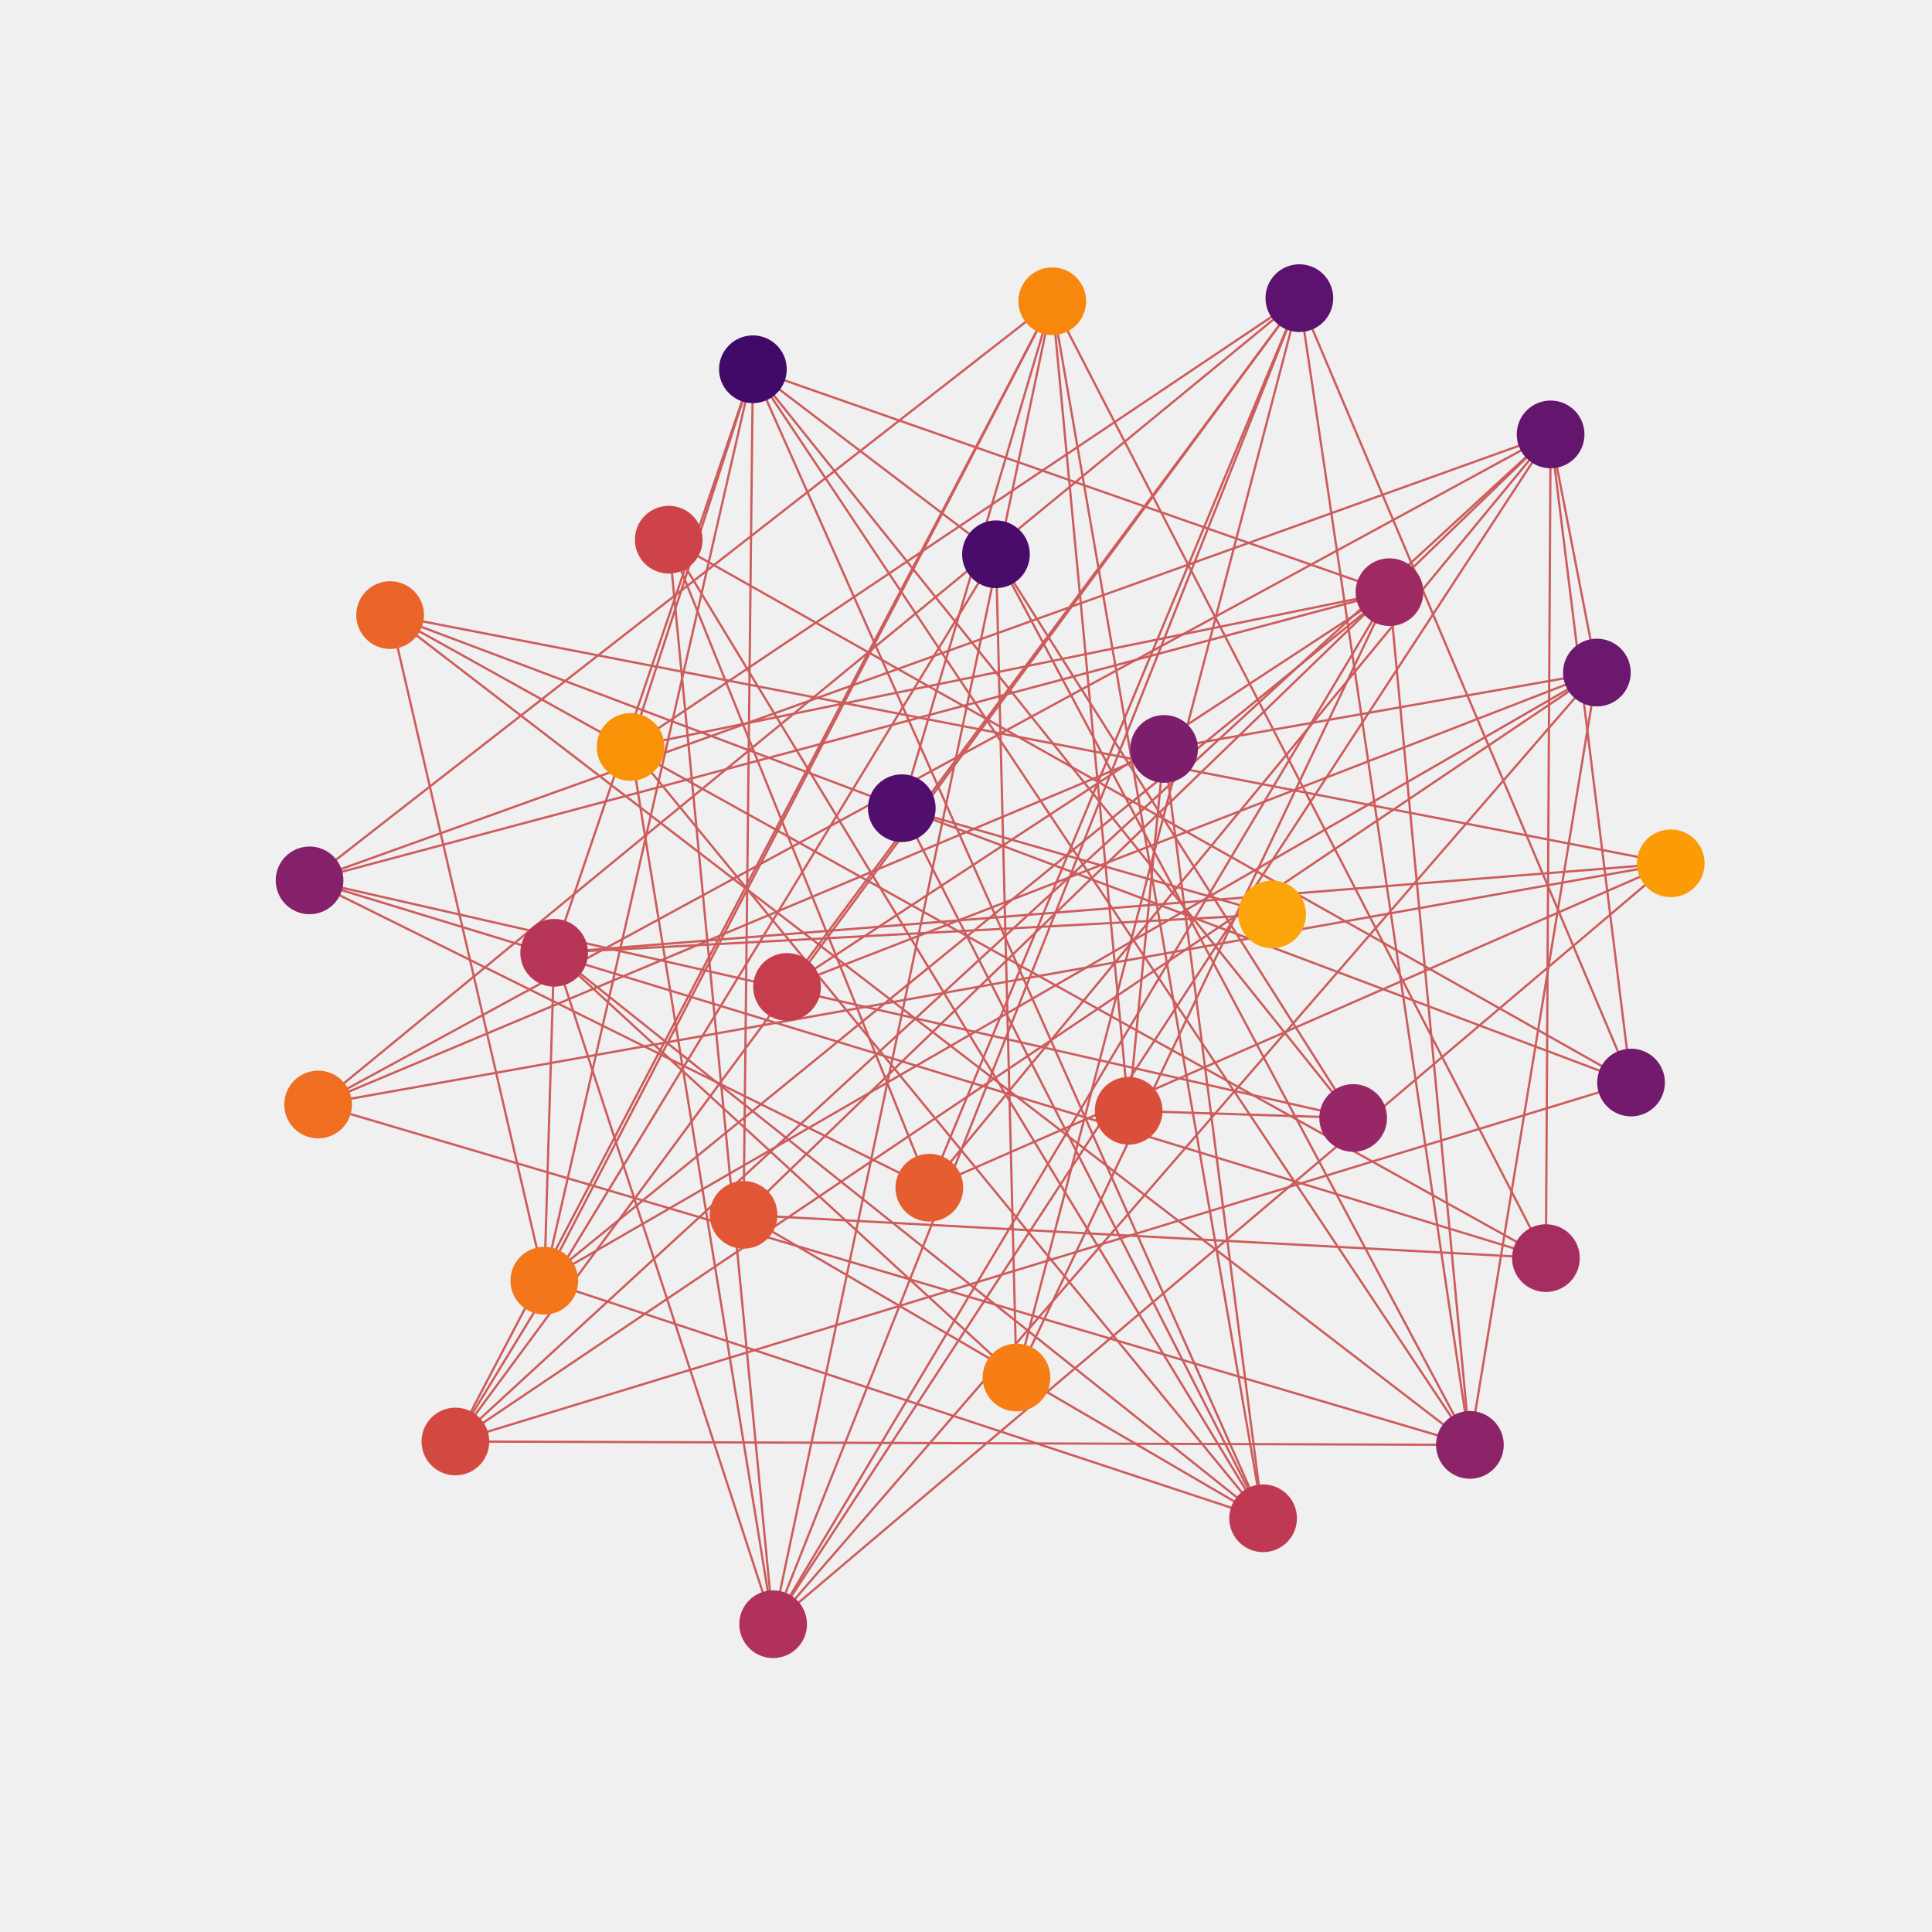
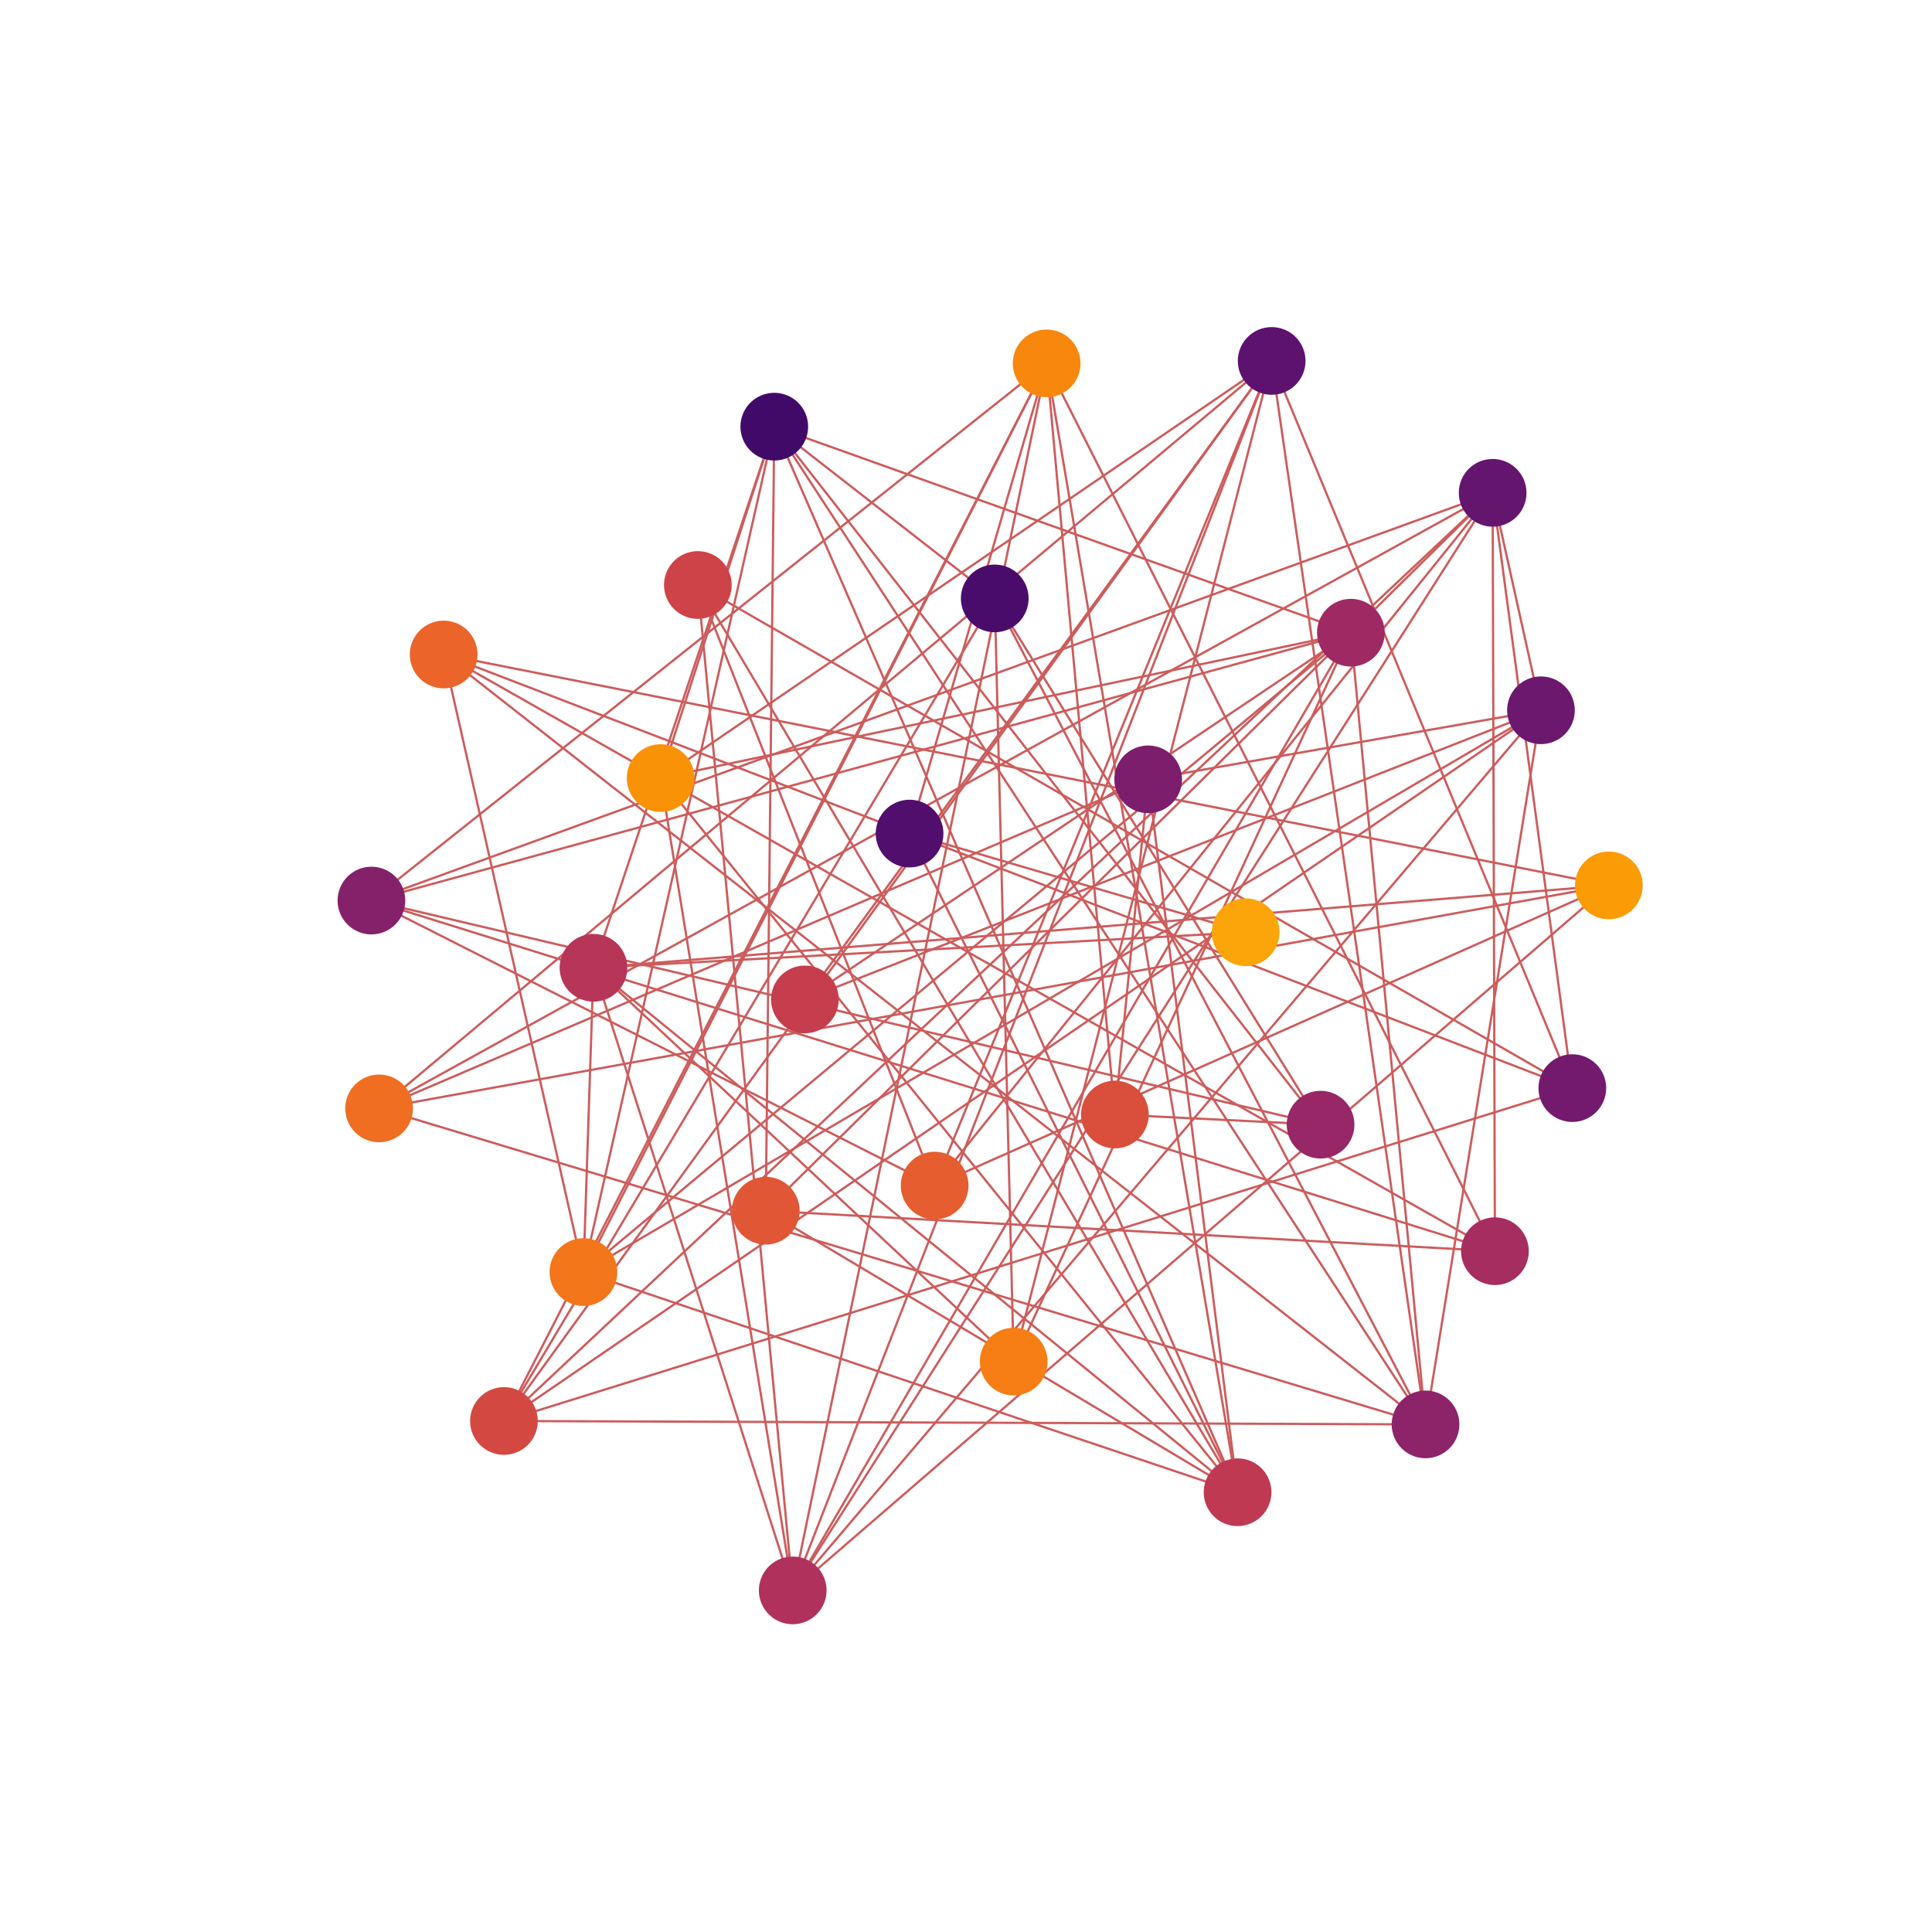
- <svg xmlns="http://www.w3.org/2000/svg" xmlns:xlink="http://www.w3.org/1999/xlink" height="432pt" version="1.1" viewBox="0 0 432 432" width="432pt">
+ <svg xmlns="http://www.w3.org/2000/svg" xmlns:xlink="http://www.w3.org/1999/xlink" width="432pt" height="432pt" viewBox="0 0 432 432" version="1.1">
  <defs>
-     <style type="text/css">*{stroke-linecap:butt;stroke-linejoin:round;}</style>
+     <style type="text/css">*{stroke-linejoin: round; stroke-linecap: butt}</style>
  </defs>
  <g id="figure_1">
    <g id="patch_1">
-       <path d="M 0 432  L 432 432  L 432 0  L 0 0  z " style="fill:none;" />
+       <path d="M 0 432  L 432 432  L 432 0  L 0 0  z " style="fill: #ffffff" />
    </g>
    <g id="axes_1">
      <g id="LineCollection_1">
-         <path clip-path="url(#pcaeb5bfe4b)" d="M 168.349 82.568  L 222.701 123.934  " style="fill:none;stroke:#cd5c5c;stroke-width:0.5;" />
-         <path clip-path="url(#pcaeb5bfe4b)" d="M 168.349 82.568  L 328.673 323.08  " style="fill:none;stroke:#cd5c5c;stroke-width:0.5;" />
-         <path clip-path="url(#pcaeb5bfe4b)" d="M 168.349 82.568  L 302.569 249.98  " style="fill:none;stroke:#cd5c5c;stroke-width:0.5;" />
-         <path clip-path="url(#pcaeb5bfe4b)" d="M 168.349 82.568  L 310.683 132.407  " style="fill:none;stroke:#cd5c5c;stroke-width:0.5;" />
-         <path clip-path="url(#pcaeb5bfe4b)" d="M 168.349 82.568  L 123.911 213.047  " style="fill:none;stroke:#cd5c5c;stroke-width:0.5;" />
-         <path clip-path="url(#pcaeb5bfe4b)" d="M 168.349 82.568  L 282.431 339.492  " style="fill:none;stroke:#cd5c5c;stroke-width:0.5;" />
-         <path clip-path="url(#pcaeb5bfe4b)" d="M 168.349 82.568  L 166.264 271.639  " style="fill:none;stroke:#cd5c5c;stroke-width:0.5;" />
-         <path clip-path="url(#pcaeb5bfe4b)" d="M 168.349 82.568  L 121.709 286.366  " style="fill:none;stroke:#cd5c5c;stroke-width:0.5;" />
-         <path clip-path="url(#pcaeb5bfe4b)" d="M 168.349 82.568  L 141.004 167.023  " style="fill:none;stroke:#cd5c5c;stroke-width:0.5;" />
-         <path clip-path="url(#pcaeb5bfe4b)" d="M 222.701 123.934  L 328.673 323.08  " style="fill:none;stroke:#cd5c5c;stroke-width:0.5;" />
-         <path clip-path="url(#pcaeb5bfe4b)" d="M 222.701 123.934  L 302.569 249.98  " style="fill:none;stroke:#cd5c5c;stroke-width:0.5;" />
-         <path clip-path="url(#pcaeb5bfe4b)" d="M 222.701 123.934  L 101.825 322.324  " style="fill:none;stroke:#cd5c5c;stroke-width:0.5;" />
-         <path clip-path="url(#pcaeb5bfe4b)" d="M 222.701 123.934  L 227.291 308.017  " style="fill:none;stroke:#cd5c5c;stroke-width:0.5;" />
-         <path clip-path="url(#pcaeb5bfe4b)" d="M 201.642 180.716  L 282.431 339.492  " style="fill:none;stroke:#cd5c5c;stroke-width:0.5;" />
-         <path clip-path="url(#pcaeb5bfe4b)" d="M 201.642 180.716  L 235.287 67.358  " style="fill:none;stroke:#cd5c5c;stroke-width:0.5;" />
-         <path clip-path="url(#pcaeb5bfe4b)" d="M 201.642 180.716  L 284.451 204.462  " style="fill:none;stroke:#cd5c5c;stroke-width:0.5;" />
-         <path clip-path="url(#pcaeb5bfe4b)" d="M 290.54 66.665  L 364.704 242.058  " style="fill:none;stroke:#cd5c5c;stroke-width:0.5;" />
-         <path clip-path="url(#pcaeb5bfe4b)" d="M 290.54 66.665  L 328.673 323.08  " style="fill:none;stroke:#cd5c5c;stroke-width:0.5;" />
-         <path clip-path="url(#pcaeb5bfe4b)" d="M 290.54 66.665  L 172.876 363.175  " style="fill:none;stroke:#cd5c5c;stroke-width:0.5;" />
-         <path clip-path="url(#pcaeb5bfe4b)" d="M 290.54 66.665  L 175.985 220.679  " style="fill:none;stroke:#cd5c5c;stroke-width:0.5;" />
-         <path clip-path="url(#pcaeb5bfe4b)" d="M 290.54 66.665  L 101.825 322.324  " style="fill:none;stroke:#cd5c5c;stroke-width:0.5;" />
-         <path clip-path="url(#pcaeb5bfe4b)" d="M 290.54 66.665  L 207.804 265.574  " style="fill:none;stroke:#cd5c5c;stroke-width:0.5;" />
-         <path clip-path="url(#pcaeb5bfe4b)" d="M 290.54 66.665  L 71.132 246.971  " style="fill:none;stroke:#cd5c5c;stroke-width:0.5;" />
-         <path clip-path="url(#pcaeb5bfe4b)" d="M 290.54 66.665  L 227.291 308.017  " style="fill:none;stroke:#cd5c5c;stroke-width:0.5;" />
-         <path clip-path="url(#pcaeb5bfe4b)" d="M 290.54 66.665  L 141.004 167.023  " style="fill:none;stroke:#cd5c5c;stroke-width:0.5;" />
-         <path clip-path="url(#pcaeb5bfe4b)" d="M 346.719 97.134  L 357.067 150.385  " style="fill:none;stroke:#cd5c5c;stroke-width:0.5;" />
-         <path clip-path="url(#pcaeb5bfe4b)" d="M 346.719 97.134  L 364.704 242.058  " style="fill:none;stroke:#cd5c5c;stroke-width:0.5;" />
-         <path clip-path="url(#pcaeb5bfe4b)" d="M 346.719 97.134  L 69.218 196.853  " style="fill:none;stroke:#cd5c5c;stroke-width:0.5;" />
-         <path clip-path="url(#pcaeb5bfe4b)" d="M 346.719 97.134  L 345.67 281.32  " style="fill:none;stroke:#cd5c5c;stroke-width:0.5;" />
-         <path clip-path="url(#pcaeb5bfe4b)" d="M 346.719 97.134  L 172.876 363.175  " style="fill:none;stroke:#cd5c5c;stroke-width:0.5;" />
-         <path clip-path="url(#pcaeb5bfe4b)" d="M 346.719 97.134  L 101.825 322.324  " style="fill:none;stroke:#cd5c5c;stroke-width:0.5;" />
-         <path clip-path="url(#pcaeb5bfe4b)" d="M 346.719 97.134  L 166.264 271.639  " style="fill:none;stroke:#cd5c5c;stroke-width:0.5;" />
-         <path clip-path="url(#pcaeb5bfe4b)" d="M 346.719 97.134  L 207.804 265.574  " style="fill:none;stroke:#cd5c5c;stroke-width:0.5;" />
-         <path clip-path="url(#pcaeb5bfe4b)" d="M 346.719 97.134  L 71.132 246.971  " style="fill:none;stroke:#cd5c5c;stroke-width:0.5;" />
-         <path clip-path="url(#pcaeb5bfe4b)" d="M 357.067 150.385  L 260.292 167.46  " style="fill:none;stroke:#cd5c5c;stroke-width:0.5;" />
-         <path clip-path="url(#pcaeb5bfe4b)" d="M 357.067 150.385  L 328.673 323.08  " style="fill:none;stroke:#cd5c5c;stroke-width:0.5;" />
-         <path clip-path="url(#pcaeb5bfe4b)" d="M 357.067 150.385  L 172.876 363.175  " style="fill:none;stroke:#cd5c5c;stroke-width:0.5;" />
-         <path clip-path="url(#pcaeb5bfe4b)" d="M 357.067 150.385  L 175.985 220.679  " style="fill:none;stroke:#cd5c5c;stroke-width:0.5;" />
-         <path clip-path="url(#pcaeb5bfe4b)" d="M 357.067 150.385  L 101.825 322.324  " style="fill:none;stroke:#cd5c5c;stroke-width:0.5;" />
-         <path clip-path="url(#pcaeb5bfe4b)" d="M 357.067 150.385  L 121.709 286.366  " style="fill:none;stroke:#cd5c5c;stroke-width:0.5;" />
-         <path clip-path="url(#pcaeb5bfe4b)" d="M 364.704 242.058  L 149.535 120.675  " style="fill:none;stroke:#cd5c5c;stroke-width:0.5;" />
-         <path clip-path="url(#pcaeb5bfe4b)" d="M 364.704 242.058  L 101.825 322.324  " style="fill:none;stroke:#cd5c5c;stroke-width:0.5;" />
-         <path clip-path="url(#pcaeb5bfe4b)" d="M 364.704 242.058  L 87.233 137.537  " style="fill:none;stroke:#cd5c5c;stroke-width:0.5;" />
-         <path clip-path="url(#pcaeb5bfe4b)" d="M 260.292 167.46  L 282.431 339.492  " style="fill:none;stroke:#cd5c5c;stroke-width:0.5;" />
-         <path clip-path="url(#pcaeb5bfe4b)" d="M 260.292 167.46  L 252.372 248.376  " style="fill:none;stroke:#cd5c5c;stroke-width:0.5;" />
-         <path clip-path="url(#pcaeb5bfe4b)" d="M 260.292 167.46  L 71.132 246.971  " style="fill:none;stroke:#cd5c5c;stroke-width:0.5;" />
-         <path clip-path="url(#pcaeb5bfe4b)" d="M 69.218 196.853  L 302.569 249.98  " style="fill:none;stroke:#cd5c5c;stroke-width:0.5;" />
-         <path clip-path="url(#pcaeb5bfe4b)" d="M 69.218 196.853  L 310.683 132.407  " style="fill:none;stroke:#cd5c5c;stroke-width:0.5;" />
-         <path clip-path="url(#pcaeb5bfe4b)" d="M 69.218 196.853  L 345.67 281.32  " style="fill:none;stroke:#cd5c5c;stroke-width:0.5;" />
-         <path clip-path="url(#pcaeb5bfe4b)" d="M 69.218 196.853  L 207.804 265.574  " style="fill:none;stroke:#cd5c5c;stroke-width:0.5;" />
-         <path clip-path="url(#pcaeb5bfe4b)" d="M 69.218 196.853  L 235.287 67.358  " style="fill:none;stroke:#cd5c5c;stroke-width:0.5;" />
-         <path clip-path="url(#pcaeb5bfe4b)" d="M 328.673 323.08  L 310.683 132.407  " style="fill:none;stroke:#cd5c5c;stroke-width:0.5;" />
-         <path clip-path="url(#pcaeb5bfe4b)" d="M 328.673 323.08  L 101.825 322.324  " style="fill:none;stroke:#cd5c5c;stroke-width:0.5;" />
-         <path clip-path="url(#pcaeb5bfe4b)" d="M 328.673 323.08  L 87.233 137.537  " style="fill:none;stroke:#cd5c5c;stroke-width:0.5;" />
-         <path clip-path="url(#pcaeb5bfe4b)" d="M 328.673 323.08  L 71.132 246.971  " style="fill:none;stroke:#cd5c5c;stroke-width:0.5;" />
-         <path clip-path="url(#pcaeb5bfe4b)" d="M 302.569 249.98  L 252.372 248.376  " style="fill:none;stroke:#cd5c5c;stroke-width:0.5;" />
-         <path clip-path="url(#pcaeb5bfe4b)" d="M 310.683 132.407  L 172.876 363.175  " style="fill:none;stroke:#cd5c5c;stroke-width:0.5;" />
-         <path clip-path="url(#pcaeb5bfe4b)" d="M 310.683 132.407  L 175.985 220.679  " style="fill:none;stroke:#cd5c5c;stroke-width:0.5;" />
-         <path clip-path="url(#pcaeb5bfe4b)" d="M 310.683 132.407  L 121.709 286.366  " style="fill:none;stroke:#cd5c5c;stroke-width:0.5;" />
-         <path clip-path="url(#pcaeb5bfe4b)" d="M 310.683 132.407  L 227.291 308.017  " style="fill:none;stroke:#cd5c5c;stroke-width:0.5;" />
-         <path clip-path="url(#pcaeb5bfe4b)" d="M 310.683 132.407  L 141.004 167.023  " style="fill:none;stroke:#cd5c5c;stroke-width:0.5;" />
-         <path clip-path="url(#pcaeb5bfe4b)" d="M 345.67 281.32  L 166.264 271.639  " style="fill:none;stroke:#cd5c5c;stroke-width:0.5;" />
-         <path clip-path="url(#pcaeb5bfe4b)" d="M 345.67 281.32  L 87.233 137.537  " style="fill:none;stroke:#cd5c5c;stroke-width:0.5;" />
-         <path clip-path="url(#pcaeb5bfe4b)" d="M 345.67 281.32  L 235.287 67.358  " style="fill:none;stroke:#cd5c5c;stroke-width:0.5;" />
-         <path clip-path="url(#pcaeb5bfe4b)" d="M 172.876 363.175  L 123.911 213.047  " style="fill:none;stroke:#cd5c5c;stroke-width:0.5;" />
-         <path clip-path="url(#pcaeb5bfe4b)" d="M 172.876 363.175  L 149.535 120.675  " style="fill:none;stroke:#cd5c5c;stroke-width:0.5;" />
-         <path clip-path="url(#pcaeb5bfe4b)" d="M 172.876 363.175  L 235.287 67.358  " style="fill:none;stroke:#cd5c5c;stroke-width:0.5;" />
-         <path clip-path="url(#pcaeb5bfe4b)" d="M 172.876 363.175  L 141.004 167.023  " style="fill:none;stroke:#cd5c5c;stroke-width:0.5;" />
-         <path clip-path="url(#pcaeb5bfe4b)" d="M 172.876 363.175  L 373.582 193.038  " style="fill:none;stroke:#cd5c5c;stroke-width:0.5;" />
-         <path clip-path="url(#pcaeb5bfe4b)" d="M 123.911 213.047  L 282.431 339.492  " style="fill:none;stroke:#cd5c5c;stroke-width:0.5;" />
-         <path clip-path="url(#pcaeb5bfe4b)" d="M 123.911 213.047  L 121.709 286.366  " style="fill:none;stroke:#cd5c5c;stroke-width:0.5;" />
-         <path clip-path="url(#pcaeb5bfe4b)" d="M 123.911 213.047  L 227.291 308.017  " style="fill:none;stroke:#cd5c5c;stroke-width:0.5;" />
-         <path clip-path="url(#pcaeb5bfe4b)" d="M 123.911 213.047  L 373.582 193.038  " style="fill:none;stroke:#cd5c5c;stroke-width:0.5;" />
-         <path clip-path="url(#pcaeb5bfe4b)" d="M 123.911 213.047  L 284.451 204.462  " style="fill:none;stroke:#cd5c5c;stroke-width:0.5;" />
-         <path clip-path="url(#pcaeb5bfe4b)" d="M 282.431 339.492  L 149.535 120.675  " style="fill:none;stroke:#cd5c5c;stroke-width:0.5;" />
-         <path clip-path="url(#pcaeb5bfe4b)" d="M 282.431 339.492  L 166.264 271.639  " style="fill:none;stroke:#cd5c5c;stroke-width:0.5;" />
-         <path clip-path="url(#pcaeb5bfe4b)" d="M 282.431 339.492  L 121.709 286.366  " style="fill:none;stroke:#cd5c5c;stroke-width:0.5;" />
-         <path clip-path="url(#pcaeb5bfe4b)" d="M 282.431 339.492  L 235.287 67.358  " style="fill:none;stroke:#cd5c5c;stroke-width:0.5;" />
-         <path clip-path="url(#pcaeb5bfe4b)" d="M 282.431 339.492  L 141.004 167.023  " style="fill:none;stroke:#cd5c5c;stroke-width:0.5;" />
-         <path clip-path="url(#pcaeb5bfe4b)" d="M 149.535 120.675  L 207.804 265.574  " style="fill:none;stroke:#cd5c5c;stroke-width:0.5;" />
-         <path clip-path="url(#pcaeb5bfe4b)" d="M 101.825 322.324  L 235.287 67.358  " style="fill:none;stroke:#cd5c5c;stroke-width:0.5;" />
-         <path clip-path="url(#pcaeb5bfe4b)" d="M 252.372 248.376  L 235.287 67.358  " style="fill:none;stroke:#cd5c5c;stroke-width:0.5;" />
-         <path clip-path="url(#pcaeb5bfe4b)" d="M 207.804 265.574  L 373.582 193.038  " style="fill:none;stroke:#cd5c5c;stroke-width:0.5;" />
-         <path clip-path="url(#pcaeb5bfe4b)" d="M 87.233 137.537  L 121.709 286.366  " style="fill:none;stroke:#cd5c5c;stroke-width:0.5;" />
-         <path clip-path="url(#pcaeb5bfe4b)" d="M 87.233 137.537  L 373.582 193.038  " style="fill:none;stroke:#cd5c5c;stroke-width:0.5;" />
-         <path clip-path="url(#pcaeb5bfe4b)" d="M 71.132 246.971  L 373.582 193.038  " style="fill:none;stroke:#cd5c5c;stroke-width:0.5;" />
-         <path clip-path="url(#pcaeb5bfe4b)" d="M 121.709 286.366  L 235.287 67.358  " style="fill:none;stroke:#cd5c5c;stroke-width:0.5;" />
+         <path d="M 173.13 95.401  L 222.427 133.808  " clip-path="url(#pff99e63760)" style="fill: none; stroke: #cd5c5c; stroke-width: 0.5" />
+         <path d="M 173.13 95.401  L 318.751 318.497  " clip-path="url(#pff99e63760)" style="fill: none; stroke: #cd5c5c; stroke-width: 0.5" />
+         <path d="M 173.13 95.401  L 295.283 251.48  " clip-path="url(#pff99e63760)" style="fill: none; stroke: #cd5c5c; stroke-width: 0.5" />
+         <path d="M 173.13 95.401  L 302.057 141.472  " clip-path="url(#pff99e63760)" style="fill: none; stroke: #cd5c5c; stroke-width: 0.5" />
+         <path d="M 173.13 95.401  L 132.706 216.401  " clip-path="url(#pff99e63760)" style="fill: none; stroke: #cd5c5c; stroke-width: 0.5" />
+         <path d="M 173.13 95.401  L 276.724 333.669  " clip-path="url(#pff99e63760)" style="fill: none; stroke: #cd5c5c; stroke-width: 0.5" />
+         <path d="M 173.13 95.401  L 171.224 270.715  " clip-path="url(#pff99e63760)" style="fill: none; stroke: #cd5c5c; stroke-width: 0.5" />
+         <path d="M 173.13 95.401  L 130.458 284.443  " clip-path="url(#pff99e63760)" style="fill: none; stroke: #cd5c5c; stroke-width: 0.5" />
+         <path d="M 173.13 95.401  L 147.716 173.981  " clip-path="url(#pff99e63760)" style="fill: none; stroke: #cd5c5c; stroke-width: 0.5" />
+         <path d="M 222.427 133.808  L 318.751 318.497  " clip-path="url(#pff99e63760)" style="fill: none; stroke: #cd5c5c; stroke-width: 0.5" />
+         <path d="M 222.427 133.808  L 295.283 251.48  " clip-path="url(#pff99e63760)" style="fill: none; stroke: #cd5c5c; stroke-width: 0.5" />
+         <path d="M 222.427 133.808  L 112.686 317.736  " clip-path="url(#pff99e63760)" style="fill: none; stroke: #cd5c5c; stroke-width: 0.5" />
+         <path d="M 222.427 133.808  L 226.666 304.455  " clip-path="url(#pff99e63760)" style="fill: none; stroke: #cd5c5c; stroke-width: 0.5" />
+         <path d="M 203.383 186.389  L 276.724 333.669  " clip-path="url(#pff99e63760)" style="fill: none; stroke: #cd5c5c; stroke-width: 0.5" />
+         <path d="M 203.383 186.389  L 234.033 81.255  " clip-path="url(#pff99e63760)" style="fill: none; stroke: #cd5c5c; stroke-width: 0.5" />
+         <path d="M 203.383 186.389  L 278.533 208.452  " clip-path="url(#pff99e63760)" style="fill: none; stroke: #cd5c5c; stroke-width: 0.5" />
+         <path d="M 284.346 80.705  L 351.575 243.305  " clip-path="url(#pff99e63760)" style="fill: none; stroke: #cd5c5c; stroke-width: 0.5" />
+         <path d="M 284.346 80.705  L 318.751 318.497  " clip-path="url(#pff99e63760)" style="fill: none; stroke: #cd5c5c; stroke-width: 0.5" />
+         <path d="M 284.346 80.705  L 177.256 355.615  " clip-path="url(#pff99e63760)" style="fill: none; stroke: #cd5c5c; stroke-width: 0.5" />
+         <path d="M 284.346 80.705  L 179.977 223.474  " clip-path="url(#pff99e63760)" style="fill: none; stroke: #cd5c5c; stroke-width: 0.5" />
+         <path d="M 284.346 80.705  L 112.686 317.736  " clip-path="url(#pff99e63760)" style="fill: none; stroke: #cd5c5c; stroke-width: 0.5" />
+         <path d="M 284.346 80.705  L 208.988 265.101  " clip-path="url(#pff99e63760)" style="fill: none; stroke: #cd5c5c; stroke-width: 0.5" />
+         <path d="M 284.346 80.705  L 84.769 247.84  " clip-path="url(#pff99e63760)" style="fill: none; stroke: #cd5c5c; stroke-width: 0.5" />
+         <path d="M 284.346 80.705  L 226.666 304.455  " clip-path="url(#pff99e63760)" style="fill: none; stroke: #cd5c5c; stroke-width: 0.5" />
+         <path d="M 284.346 80.705  L 147.716 173.981  " clip-path="url(#pff99e63760)" style="fill: none; stroke: #cd5c5c; stroke-width: 0.5" />
+         <path d="M 333.758 110.197  L 344.56 158.821  " clip-path="url(#pff99e63760)" style="fill: none; stroke: #cd5c5c; stroke-width: 0.5" />
+         <path d="M 333.758 110.197  L 351.575 243.305  " clip-path="url(#pff99e63760)" style="fill: none; stroke: #cd5c5c; stroke-width: 0.5" />
+         <path d="M 333.758 110.197  L 83.053 201.366  " clip-path="url(#pff99e63760)" style="fill: none; stroke: #cd5c5c; stroke-width: 0.5" />
+         <path d="M 333.758 110.197  L 334.271 279.771  " clip-path="url(#pff99e63760)" style="fill: none; stroke: #cd5c5c; stroke-width: 0.5" />
+         <path d="M 333.758 110.197  L 177.256 355.615  " clip-path="url(#pff99e63760)" style="fill: none; stroke: #cd5c5c; stroke-width: 0.5" />
+         <path d="M 333.758 110.197  L 112.686 317.736  " clip-path="url(#pff99e63760)" style="fill: none; stroke: #cd5c5c; stroke-width: 0.5" />
+         <path d="M 333.758 110.197  L 171.224 270.715  " clip-path="url(#pff99e63760)" style="fill: none; stroke: #cd5c5c; stroke-width: 0.5" />
+         <path d="M 333.758 110.197  L 208.988 265.101  " clip-path="url(#pff99e63760)" style="fill: none; stroke: #cd5c5c; stroke-width: 0.5" />
+         <path d="M 333.758 110.197  L 84.769 247.84  " clip-path="url(#pff99e63760)" style="fill: none; stroke: #cd5c5c; stroke-width: 0.5" />
+         <path d="M 344.56 158.821  L 256.734 174.265  " clip-path="url(#pff99e63760)" style="fill: none; stroke: #cd5c5c; stroke-width: 0.5" />
+         <path d="M 344.56 158.821  L 318.751 318.497  " clip-path="url(#pff99e63760)" style="fill: none; stroke: #cd5c5c; stroke-width: 0.5" />
+         <path d="M 344.56 158.821  L 177.256 355.615  " clip-path="url(#pff99e63760)" style="fill: none; stroke: #cd5c5c; stroke-width: 0.5" />
+         <path d="M 344.56 158.821  L 179.977 223.474  " clip-path="url(#pff99e63760)" style="fill: none; stroke: #cd5c5c; stroke-width: 0.5" />
+         <path d="M 344.56 158.821  L 112.686 317.736  " clip-path="url(#pff99e63760)" style="fill: none; stroke: #cd5c5c; stroke-width: 0.5" />
+         <path d="M 344.56 158.821  L 130.458 284.443  " clip-path="url(#pff99e63760)" style="fill: none; stroke: #cd5c5c; stroke-width: 0.5" />
+         <path d="M 351.575 243.305  L 156.043 130.807  " clip-path="url(#pff99e63760)" style="fill: none; stroke: #cd5c5c; stroke-width: 0.5" />
+         <path d="M 351.575 243.305  L 112.686 317.736  " clip-path="url(#pff99e63760)" style="fill: none; stroke: #cd5c5c; stroke-width: 0.5" />
+         <path d="M 351.575 243.305  L 99.206 146.35  " clip-path="url(#pff99e63760)" style="fill: none; stroke: #cd5c5c; stroke-width: 0.5" />
+         <path d="M 256.734 174.265  L 276.724 333.669  " clip-path="url(#pff99e63760)" style="fill: none; stroke: #cd5c5c; stroke-width: 0.5" />
+         <path d="M 256.734 174.265  L 249.291 249.207  " clip-path="url(#pff99e63760)" style="fill: none; stroke: #cd5c5c; stroke-width: 0.5" />
+         <path d="M 256.734 174.265  L 84.769 247.84  " clip-path="url(#pff99e63760)" style="fill: none; stroke: #cd5c5c; stroke-width: 0.5" />
+         <path d="M 83.053 201.366  L 295.283 251.48  " clip-path="url(#pff99e63760)" style="fill: none; stroke: #cd5c5c; stroke-width: 0.5" />
+         <path d="M 83.053 201.366  L 302.057 141.472  " clip-path="url(#pff99e63760)" style="fill: none; stroke: #cd5c5c; stroke-width: 0.5" />
+         <path d="M 83.053 201.366  L 334.271 279.771  " clip-path="url(#pff99e63760)" style="fill: none; stroke: #cd5c5c; stroke-width: 0.5" />
+         <path d="M 83.053 201.366  L 208.988 265.101  " clip-path="url(#pff99e63760)" style="fill: none; stroke: #cd5c5c; stroke-width: 0.5" />
+         <path d="M 83.053 201.366  L 234.033 81.255  " clip-path="url(#pff99e63760)" style="fill: none; stroke: #cd5c5c; stroke-width: 0.5" />
+         <path d="M 318.751 318.497  L 302.057 141.472  " clip-path="url(#pff99e63760)" style="fill: none; stroke: #cd5c5c; stroke-width: 0.5" />
+         <path d="M 318.751 318.497  L 112.686 317.736  " clip-path="url(#pff99e63760)" style="fill: none; stroke: #cd5c5c; stroke-width: 0.5" />
+         <path d="M 318.751 318.497  L 99.206 146.35  " clip-path="url(#pff99e63760)" style="fill: none; stroke: #cd5c5c; stroke-width: 0.5" />
+         <path d="M 318.751 318.497  L 84.769 247.84  " clip-path="url(#pff99e63760)" style="fill: none; stroke: #cd5c5c; stroke-width: 0.5" />
+         <path d="M 295.283 251.48  L 249.291 249.207  " clip-path="url(#pff99e63760)" style="fill: none; stroke: #cd5c5c; stroke-width: 0.5" />
+         <path d="M 302.057 141.472  L 177.256 355.615  " clip-path="url(#pff99e63760)" style="fill: none; stroke: #cd5c5c; stroke-width: 0.5" />
+         <path d="M 302.057 141.472  L 179.977 223.474  " clip-path="url(#pff99e63760)" style="fill: none; stroke: #cd5c5c; stroke-width: 0.5" />
+         <path d="M 302.057 141.472  L 130.458 284.443  " clip-path="url(#pff99e63760)" style="fill: none; stroke: #cd5c5c; stroke-width: 0.5" />
+         <path d="M 302.057 141.472  L 226.666 304.455  " clip-path="url(#pff99e63760)" style="fill: none; stroke: #cd5c5c; stroke-width: 0.5" />
+         <path d="M 302.057 141.472  L 147.716 173.981  " clip-path="url(#pff99e63760)" style="fill: none; stroke: #cd5c5c; stroke-width: 0.5" />
+         <path d="M 334.271 279.771  L 171.224 270.715  " clip-path="url(#pff99e63760)" style="fill: none; stroke: #cd5c5c; stroke-width: 0.5" />
+         <path d="M 334.271 279.771  L 99.206 146.35  " clip-path="url(#pff99e63760)" style="fill: none; stroke: #cd5c5c; stroke-width: 0.5" />
+         <path d="M 334.271 279.771  L 234.033 81.255  " clip-path="url(#pff99e63760)" style="fill: none; stroke: #cd5c5c; stroke-width: 0.5" />
+         <path d="M 177.256 355.615  L 132.706 216.401  " clip-path="url(#pff99e63760)" style="fill: none; stroke: #cd5c5c; stroke-width: 0.5" />
+         <path d="M 177.256 355.615  L 156.043 130.807  " clip-path="url(#pff99e63760)" style="fill: none; stroke: #cd5c5c; stroke-width: 0.5" />
+         <path d="M 177.256 355.615  L 234.033 81.255  " clip-path="url(#pff99e63760)" style="fill: none; stroke: #cd5c5c; stroke-width: 0.5" />
+         <path d="M 177.256 355.615  L 147.716 173.981  " clip-path="url(#pff99e63760)" style="fill: none; stroke: #cd5c5c; stroke-width: 0.5" />
+         <path d="M 177.256 355.615  L 359.747 197.977  " clip-path="url(#pff99e63760)" style="fill: none; stroke: #cd5c5c; stroke-width: 0.5" />
+         <path d="M 132.706 216.401  L 276.724 333.669  " clip-path="url(#pff99e63760)" style="fill: none; stroke: #cd5c5c; stroke-width: 0.5" />
+         <path d="M 132.706 216.401  L 130.458 284.443  " clip-path="url(#pff99e63760)" style="fill: none; stroke: #cd5c5c; stroke-width: 0.5" />
+         <path d="M 132.706 216.401  L 226.666 304.455  " clip-path="url(#pff99e63760)" style="fill: none; stroke: #cd5c5c; stroke-width: 0.5" />
+         <path d="M 132.706 216.401  L 359.747 197.977  " clip-path="url(#pff99e63760)" style="fill: none; stroke: #cd5c5c; stroke-width: 0.5" />
+         <path d="M 132.706 216.401  L 278.533 208.452  " clip-path="url(#pff99e63760)" style="fill: none; stroke: #cd5c5c; stroke-width: 0.5" />
+         <path d="M 276.724 333.669  L 156.043 130.807  " clip-path="url(#pff99e63760)" style="fill: none; stroke: #cd5c5c; stroke-width: 0.5" />
+         <path d="M 276.724 333.669  L 171.224 270.715  " clip-path="url(#pff99e63760)" style="fill: none; stroke: #cd5c5c; stroke-width: 0.5" />
+         <path d="M 276.724 333.669  L 130.458 284.443  " clip-path="url(#pff99e63760)" style="fill: none; stroke: #cd5c5c; stroke-width: 0.5" />
+         <path d="M 276.724 333.669  L 234.033 81.255  " clip-path="url(#pff99e63760)" style="fill: none; stroke: #cd5c5c; stroke-width: 0.5" />
+         <path d="M 276.724 333.669  L 147.716 173.981  " clip-path="url(#pff99e63760)" style="fill: none; stroke: #cd5c5c; stroke-width: 0.5" />
+         <path d="M 156.043 130.807  L 208.988 265.101  " clip-path="url(#pff99e63760)" style="fill: none; stroke: #cd5c5c; stroke-width: 0.5" />
+         <path d="M 112.686 317.736  L 234.033 81.255  " clip-path="url(#pff99e63760)" style="fill: none; stroke: #cd5c5c; stroke-width: 0.5" />
+         <path d="M 249.291 249.207  L 234.033 81.255  " clip-path="url(#pff99e63760)" style="fill: none; stroke: #cd5c5c; stroke-width: 0.5" />
+         <path d="M 208.988 265.101  L 359.747 197.977  " clip-path="url(#pff99e63760)" style="fill: none; stroke: #cd5c5c; stroke-width: 0.5" />
+         <path d="M 99.206 146.35  L 130.458 284.443  " clip-path="url(#pff99e63760)" style="fill: none; stroke: #cd5c5c; stroke-width: 0.5" />
+         <path d="M 99.206 146.35  L 359.747 197.977  " clip-path="url(#pff99e63760)" style="fill: none; stroke: #cd5c5c; stroke-width: 0.5" />
+         <path d="M 84.769 247.84  L 359.747 197.977  " clip-path="url(#pff99e63760)" style="fill: none; stroke: #cd5c5c; stroke-width: 0.5" />
+         <path d="M 130.458 284.443  L 234.033 81.255  " clip-path="url(#pff99e63760)" style="fill: none; stroke: #cd5c5c; stroke-width: 0.5" />
      </g>
      <g id="PathCollection_1">
        <defs>
-           <path d="M 0 7.071  C 1.875 7.071 3.674 6.326 5 5  C 6.326 3.674 7.071 1.875 7.071 -0  C 7.071 -1.875 6.326 -3.674 5 -5  C 3.674 -6.326 1.875 -7.071 0 -7.071  C -1.875 -7.071 -3.674 -6.326 -5 -5  C -6.326 -3.674 -7.071 -1.875 -7.071 0  C -7.071 1.875 -6.326 3.674 -5 5  C -3.674 6.326 -1.875 7.071 0 7.071  z " id="C0_0_a1e5274b09" />
+           <path id="C0_0_833ababcf8" d="M 0 7.071  C 1.875 7.071 3.674 6.326 5 5  C 6.326 3.674 7.071 1.875 7.071 -0  C 7.071 -1.875 6.326 -3.674 5 -5  C 3.674 -6.326 1.875 -7.071 0 -7.071  C -1.875 -7.071 -3.674 -6.326 -5 -5  C -6.326 -3.674 -7.071 -1.875 -7.071 0  C -7.071 1.875 -6.326 3.674 -5 5  C -3.674 6.326 -1.875 7.071 0 7.071  z " />
        </defs>
-         <g clip-path="url(#pcaeb5bfe4b)">
-           <use style="fill:#420a68;stroke:#420a68;" x="168.349" xlink:href="#C0_0_a1e5274b09" y="82.568" />
-         </g>
-         <g clip-path="url(#pcaeb5bfe4b)">
-           <use style="fill:#4a0c6b;stroke:#4a0c6b;" x="222.701" xlink:href="#C0_0_a1e5274b09" y="123.934" />
-         </g>
-         <g clip-path="url(#pcaeb5bfe4b)">
-           <use style="fill:#520e6d;stroke:#520e6d;" x="201.642" xlink:href="#C0_0_a1e5274b09" y="180.716" />
-         </g>
-         <g clip-path="url(#pcaeb5bfe4b)">
-           <use style="fill:#5c126e;stroke:#5c126e;" x="290.54" xlink:href="#C0_0_a1e5274b09" y="66.665" />
-         </g>
-         <g clip-path="url(#pcaeb5bfe4b)">
-           <use style="fill:#64156e;stroke:#64156e;" x="346.719" xlink:href="#C0_0_a1e5274b09" y="97.134" />
-         </g>
-         <g clip-path="url(#pcaeb5bfe4b)">
-           <use style="fill:#6c186e;stroke:#6c186e;" x="357.067" xlink:href="#C0_0_a1e5274b09" y="150.385" />
-         </g>
-         <g clip-path="url(#pcaeb5bfe4b)">
-           <use style="fill:#741a6e;stroke:#741a6e;" x="364.704" xlink:href="#C0_0_a1e5274b09" y="242.058" />
-         </g>
-         <g clip-path="url(#pcaeb5bfe4b)">
-           <use style="fill:#7d1e6d;stroke:#7d1e6d;" x="260.292" xlink:href="#C0_0_a1e5274b09" y="167.46" />
-         </g>
-         <g clip-path="url(#pcaeb5bfe4b)">
-           <use style="fill:#85216b;stroke:#85216b;" x="69.218" xlink:href="#C0_0_a1e5274b09" y="196.853" />
-         </g>
-         <g clip-path="url(#pcaeb5bfe4b)">
-           <use style="fill:#8d2369;stroke:#8d2369;" x="328.673" xlink:href="#C0_0_a1e5274b09" y="323.08" />
-         </g>
-         <g clip-path="url(#pcaeb5bfe4b)">
-           <use style="fill:#972766;stroke:#972766;" x="302.569" xlink:href="#C0_0_a1e5274b09" y="249.98" />
-         </g>
-         <g clip-path="url(#pcaeb5bfe4b)">
-           <use style="fill:#9f2a63;stroke:#9f2a63;" x="310.683" xlink:href="#C0_0_a1e5274b09" y="132.407" />
-         </g>
-         <g clip-path="url(#pcaeb5bfe4b)">
-           <use style="fill:#a62d60;stroke:#a62d60;" x="345.67" xlink:href="#C0_0_a1e5274b09" y="281.32" />
-         </g>
-         <g clip-path="url(#pcaeb5bfe4b)">
-           <use style="fill:#b0315b;stroke:#b0315b;" x="172.876" xlink:href="#C0_0_a1e5274b09" y="363.175" />
-         </g>
-         <g clip-path="url(#pcaeb5bfe4b)">
-           <use style="fill:#b73557;stroke:#b73557;" x="123.911" xlink:href="#C0_0_a1e5274b09" y="213.047" />
-         </g>
-         <g clip-path="url(#pcaeb5bfe4b)">
-           <use style="fill:#bf3952;stroke:#bf3952;" x="282.431" xlink:href="#C0_0_a1e5274b09" y="339.492" />
-         </g>
-         <g clip-path="url(#pcaeb5bfe4b)">
-           <use style="fill:#c63d4d;stroke:#c63d4d;" x="175.985" xlink:href="#C0_0_a1e5274b09" y="220.679" />
-         </g>
-         <g clip-path="url(#pcaeb5bfe4b)">
-           <use style="fill:#ce4347;stroke:#ce4347;" x="149.535" xlink:href="#C0_0_a1e5274b09" y="120.675" />
-         </g>
-         <g clip-path="url(#pcaeb5bfe4b)">
-           <use style="fill:#d44842;stroke:#d44842;" x="101.825" xlink:href="#C0_0_a1e5274b09" y="322.324" />
-         </g>
-         <g clip-path="url(#pcaeb5bfe4b)">
-           <use style="fill:#da4e3c;stroke:#da4e3c;" x="252.372" xlink:href="#C0_0_a1e5274b09" y="248.376" />
-         </g>
-         <g clip-path="url(#pcaeb5bfe4b)">
-           <use style="fill:#e15635;stroke:#e15635;" x="166.264" xlink:href="#C0_0_a1e5274b09" y="271.639" />
-         </g>
-         <g clip-path="url(#pcaeb5bfe4b)">
-           <use style="fill:#e65d2f;stroke:#e65d2f;" x="207.804" xlink:href="#C0_0_a1e5274b09" y="265.574" />
-         </g>
-         <g clip-path="url(#pcaeb5bfe4b)">
-           <use style="fill:#eb6429;stroke:#eb6429;" x="87.233" xlink:href="#C0_0_a1e5274b09" y="137.537" />
-         </g>
-         <g clip-path="url(#pcaeb5bfe4b)">
-           <use style="fill:#ef6e21;stroke:#ef6e21;" x="71.132" xlink:href="#C0_0_a1e5274b09" y="246.971" />
-         </g>
-         <g clip-path="url(#pcaeb5bfe4b)">
-           <use style="fill:#f3761b;stroke:#f3761b;" x="121.709" xlink:href="#C0_0_a1e5274b09" y="286.366" />
-         </g>
-         <g clip-path="url(#pcaeb5bfe4b)">
-           <use style="fill:#f67e14;stroke:#f67e14;" x="227.291" xlink:href="#C0_0_a1e5274b09" y="308.017" />
-         </g>
-         <g clip-path="url(#pcaeb5bfe4b)">
-           <use style="fill:#f8870e;stroke:#f8870e;" x="235.287" xlink:href="#C0_0_a1e5274b09" y="67.358" />
-         </g>
-         <g clip-path="url(#pcaeb5bfe4b)">
-           <use style="fill:#fa9207;stroke:#fa9207;" x="141.004" xlink:href="#C0_0_a1e5274b09" y="167.023" />
-         </g>
-         <g clip-path="url(#pcaeb5bfe4b)">
-           <use style="fill:#fb9b06;stroke:#fb9b06;" x="373.582" xlink:href="#C0_0_a1e5274b09" y="193.038" />
-         </g>
-         <g clip-path="url(#pcaeb5bfe4b)">
-           <use style="fill:#fca50a;stroke:#fca50a;" x="284.451" xlink:href="#C0_0_a1e5274b09" y="204.462" />
+         <g clip-path="url(#pff99e63760)">
+           <use xlink:href="#C0_0_833ababcf8" x="173.13" y="95.401" style="fill: #420a68; stroke: #420a68" />
+         </g>
+         <g clip-path="url(#pff99e63760)">
+           <use xlink:href="#C0_0_833ababcf8" x="222.427" y="133.808" style="fill: #4a0c6b; stroke: #4a0c6b" />
+         </g>
+         <g clip-path="url(#pff99e63760)">
+           <use xlink:href="#C0_0_833ababcf8" x="203.383" y="186.389" style="fill: #520e6d; stroke: #520e6d" />
+         </g>
+         <g clip-path="url(#pff99e63760)">
+           <use xlink:href="#C0_0_833ababcf8" x="284.346" y="80.705" style="fill: #5c126e; stroke: #5c126e" />
+         </g>
+         <g clip-path="url(#pff99e63760)">
+           <use xlink:href="#C0_0_833ababcf8" x="333.758" y="110.197" style="fill: #64156e; stroke: #64156e" />
+         </g>
+         <g clip-path="url(#pff99e63760)">
+           <use xlink:href="#C0_0_833ababcf8" x="344.56" y="158.821" style="fill: #6c186e; stroke: #6c186e" />
+         </g>
+         <g clip-path="url(#pff99e63760)">
+           <use xlink:href="#C0_0_833ababcf8" x="351.575" y="243.305" style="fill: #741a6e; stroke: #741a6e" />
+         </g>
+         <g clip-path="url(#pff99e63760)">
+           <use xlink:href="#C0_0_833ababcf8" x="256.734" y="174.265" style="fill: #7d1e6d; stroke: #7d1e6d" />
+         </g>
+         <g clip-path="url(#pff99e63760)">
+           <use xlink:href="#C0_0_833ababcf8" x="83.053" y="201.366" style="fill: #85216b; stroke: #85216b" />
+         </g>
+         <g clip-path="url(#pff99e63760)">
+           <use xlink:href="#C0_0_833ababcf8" x="318.751" y="318.497" style="fill: #8d2369; stroke: #8d2369" />
+         </g>
+         <g clip-path="url(#pff99e63760)">
+           <use xlink:href="#C0_0_833ababcf8" x="295.283" y="251.48" style="fill: #972766; stroke: #972766" />
+         </g>
+         <g clip-path="url(#pff99e63760)">
+           <use xlink:href="#C0_0_833ababcf8" x="302.057" y="141.472" style="fill: #9f2a63; stroke: #9f2a63" />
+         </g>
+         <g clip-path="url(#pff99e63760)">
+           <use xlink:href="#C0_0_833ababcf8" x="334.271" y="279.771" style="fill: #a62d60; stroke: #a62d60" />
+         </g>
+         <g clip-path="url(#pff99e63760)">
+           <use xlink:href="#C0_0_833ababcf8" x="177.256" y="355.615" style="fill: #b0315b; stroke: #b0315b" />
+         </g>
+         <g clip-path="url(#pff99e63760)">
+           <use xlink:href="#C0_0_833ababcf8" x="132.706" y="216.401" style="fill: #b73557; stroke: #b73557" />
+         </g>
+         <g clip-path="url(#pff99e63760)">
+           <use xlink:href="#C0_0_833ababcf8" x="276.724" y="333.669" style="fill: #bf3952; stroke: #bf3952" />
+         </g>
+         <g clip-path="url(#pff99e63760)">
+           <use xlink:href="#C0_0_833ababcf8" x="179.977" y="223.474" style="fill: #c63d4d; stroke: #c63d4d" />
+         </g>
+         <g clip-path="url(#pff99e63760)">
+           <use xlink:href="#C0_0_833ababcf8" x="156.043" y="130.807" style="fill: #ce4347; stroke: #ce4347" />
+         </g>
+         <g clip-path="url(#pff99e63760)">
+           <use xlink:href="#C0_0_833ababcf8" x="112.686" y="317.736" style="fill: #d44842; stroke: #d44842" />
+         </g>
+         <g clip-path="url(#pff99e63760)">
+           <use xlink:href="#C0_0_833ababcf8" x="249.291" y="249.207" style="fill: #da4e3c; stroke: #da4e3c" />
+         </g>
+         <g clip-path="url(#pff99e63760)">
+           <use xlink:href="#C0_0_833ababcf8" x="171.224" y="270.715" style="fill: #e15635; stroke: #e15635" />
+         </g>
+         <g clip-path="url(#pff99e63760)">
+           <use xlink:href="#C0_0_833ababcf8" x="208.988" y="265.101" style="fill: #e65d2f; stroke: #e65d2f" />
+         </g>
+         <g clip-path="url(#pff99e63760)">
+           <use xlink:href="#C0_0_833ababcf8" x="99.206" y="146.35" style="fill: #eb6429; stroke: #eb6429" />
+         </g>
+         <g clip-path="url(#pff99e63760)">
+           <use xlink:href="#C0_0_833ababcf8" x="84.769" y="247.84" style="fill: #ef6e21; stroke: #ef6e21" />
+         </g>
+         <g clip-path="url(#pff99e63760)">
+           <use xlink:href="#C0_0_833ababcf8" x="130.458" y="284.443" style="fill: #f3761b; stroke: #f3761b" />
+         </g>
+         <g clip-path="url(#pff99e63760)">
+           <use xlink:href="#C0_0_833ababcf8" x="226.666" y="304.455" style="fill: #f67e14; stroke: #f67e14" />
+         </g>
+         <g clip-path="url(#pff99e63760)">
+           <use xlink:href="#C0_0_833ababcf8" x="234.033" y="81.255" style="fill: #f8870e; stroke: #f8870e" />
+         </g>
+         <g clip-path="url(#pff99e63760)">
+           <use xlink:href="#C0_0_833ababcf8" x="147.716" y="173.981" style="fill: #fa9207; stroke: #fa9207" />
+         </g>
+         <g clip-path="url(#pff99e63760)">
+           <use xlink:href="#C0_0_833ababcf8" x="359.747" y="197.977" style="fill: #fb9b06; stroke: #fb9b06" />
+         </g>
+         <g clip-path="url(#pff99e63760)">
+           <use xlink:href="#C0_0_833ababcf8" x="278.533" y="208.452" style="fill: #fca50a; stroke: #fca50a" />
        </g>
      </g>
    </g>
  </g>
  <defs>
-     <clipPath id="pcaeb5bfe4b">
-       <rect height="326.16" width="334.8" x="54" y="51.84" />
+     <clipPath id="pff99e63760">
+       <rect x="54" y="51.84" width="334.8" height="332.64" />
    </clipPath>
  </defs>
</svg>
